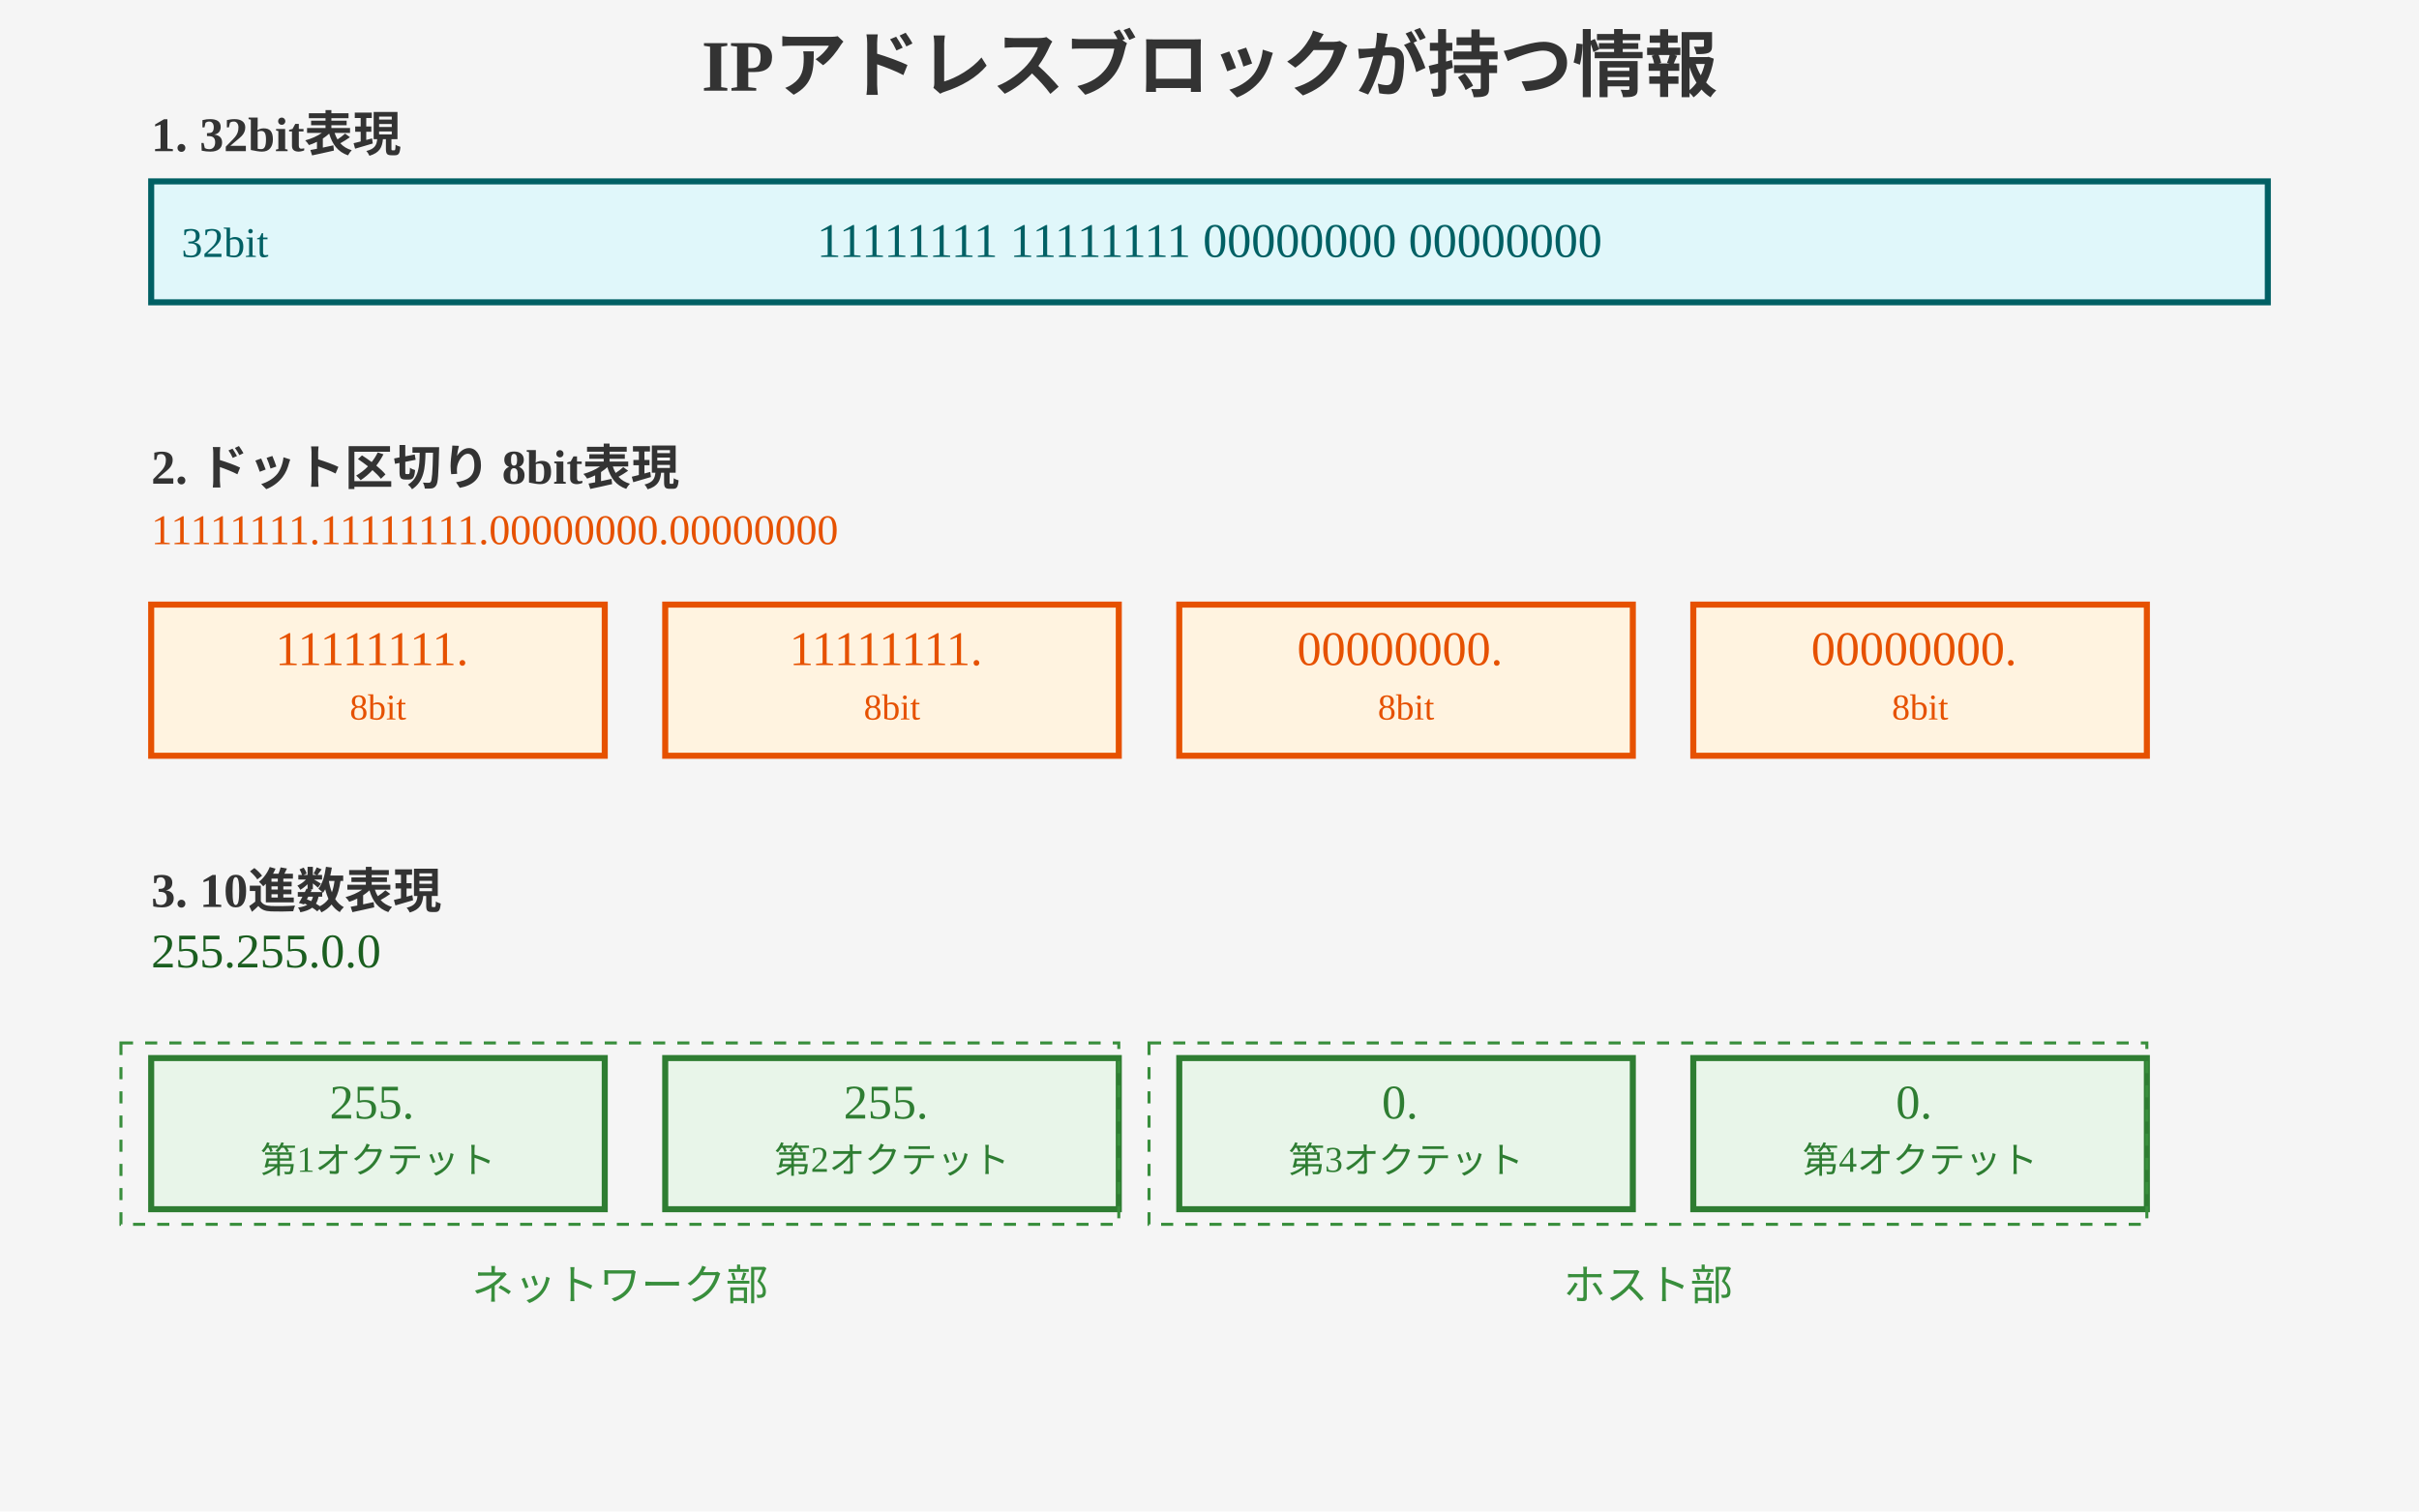
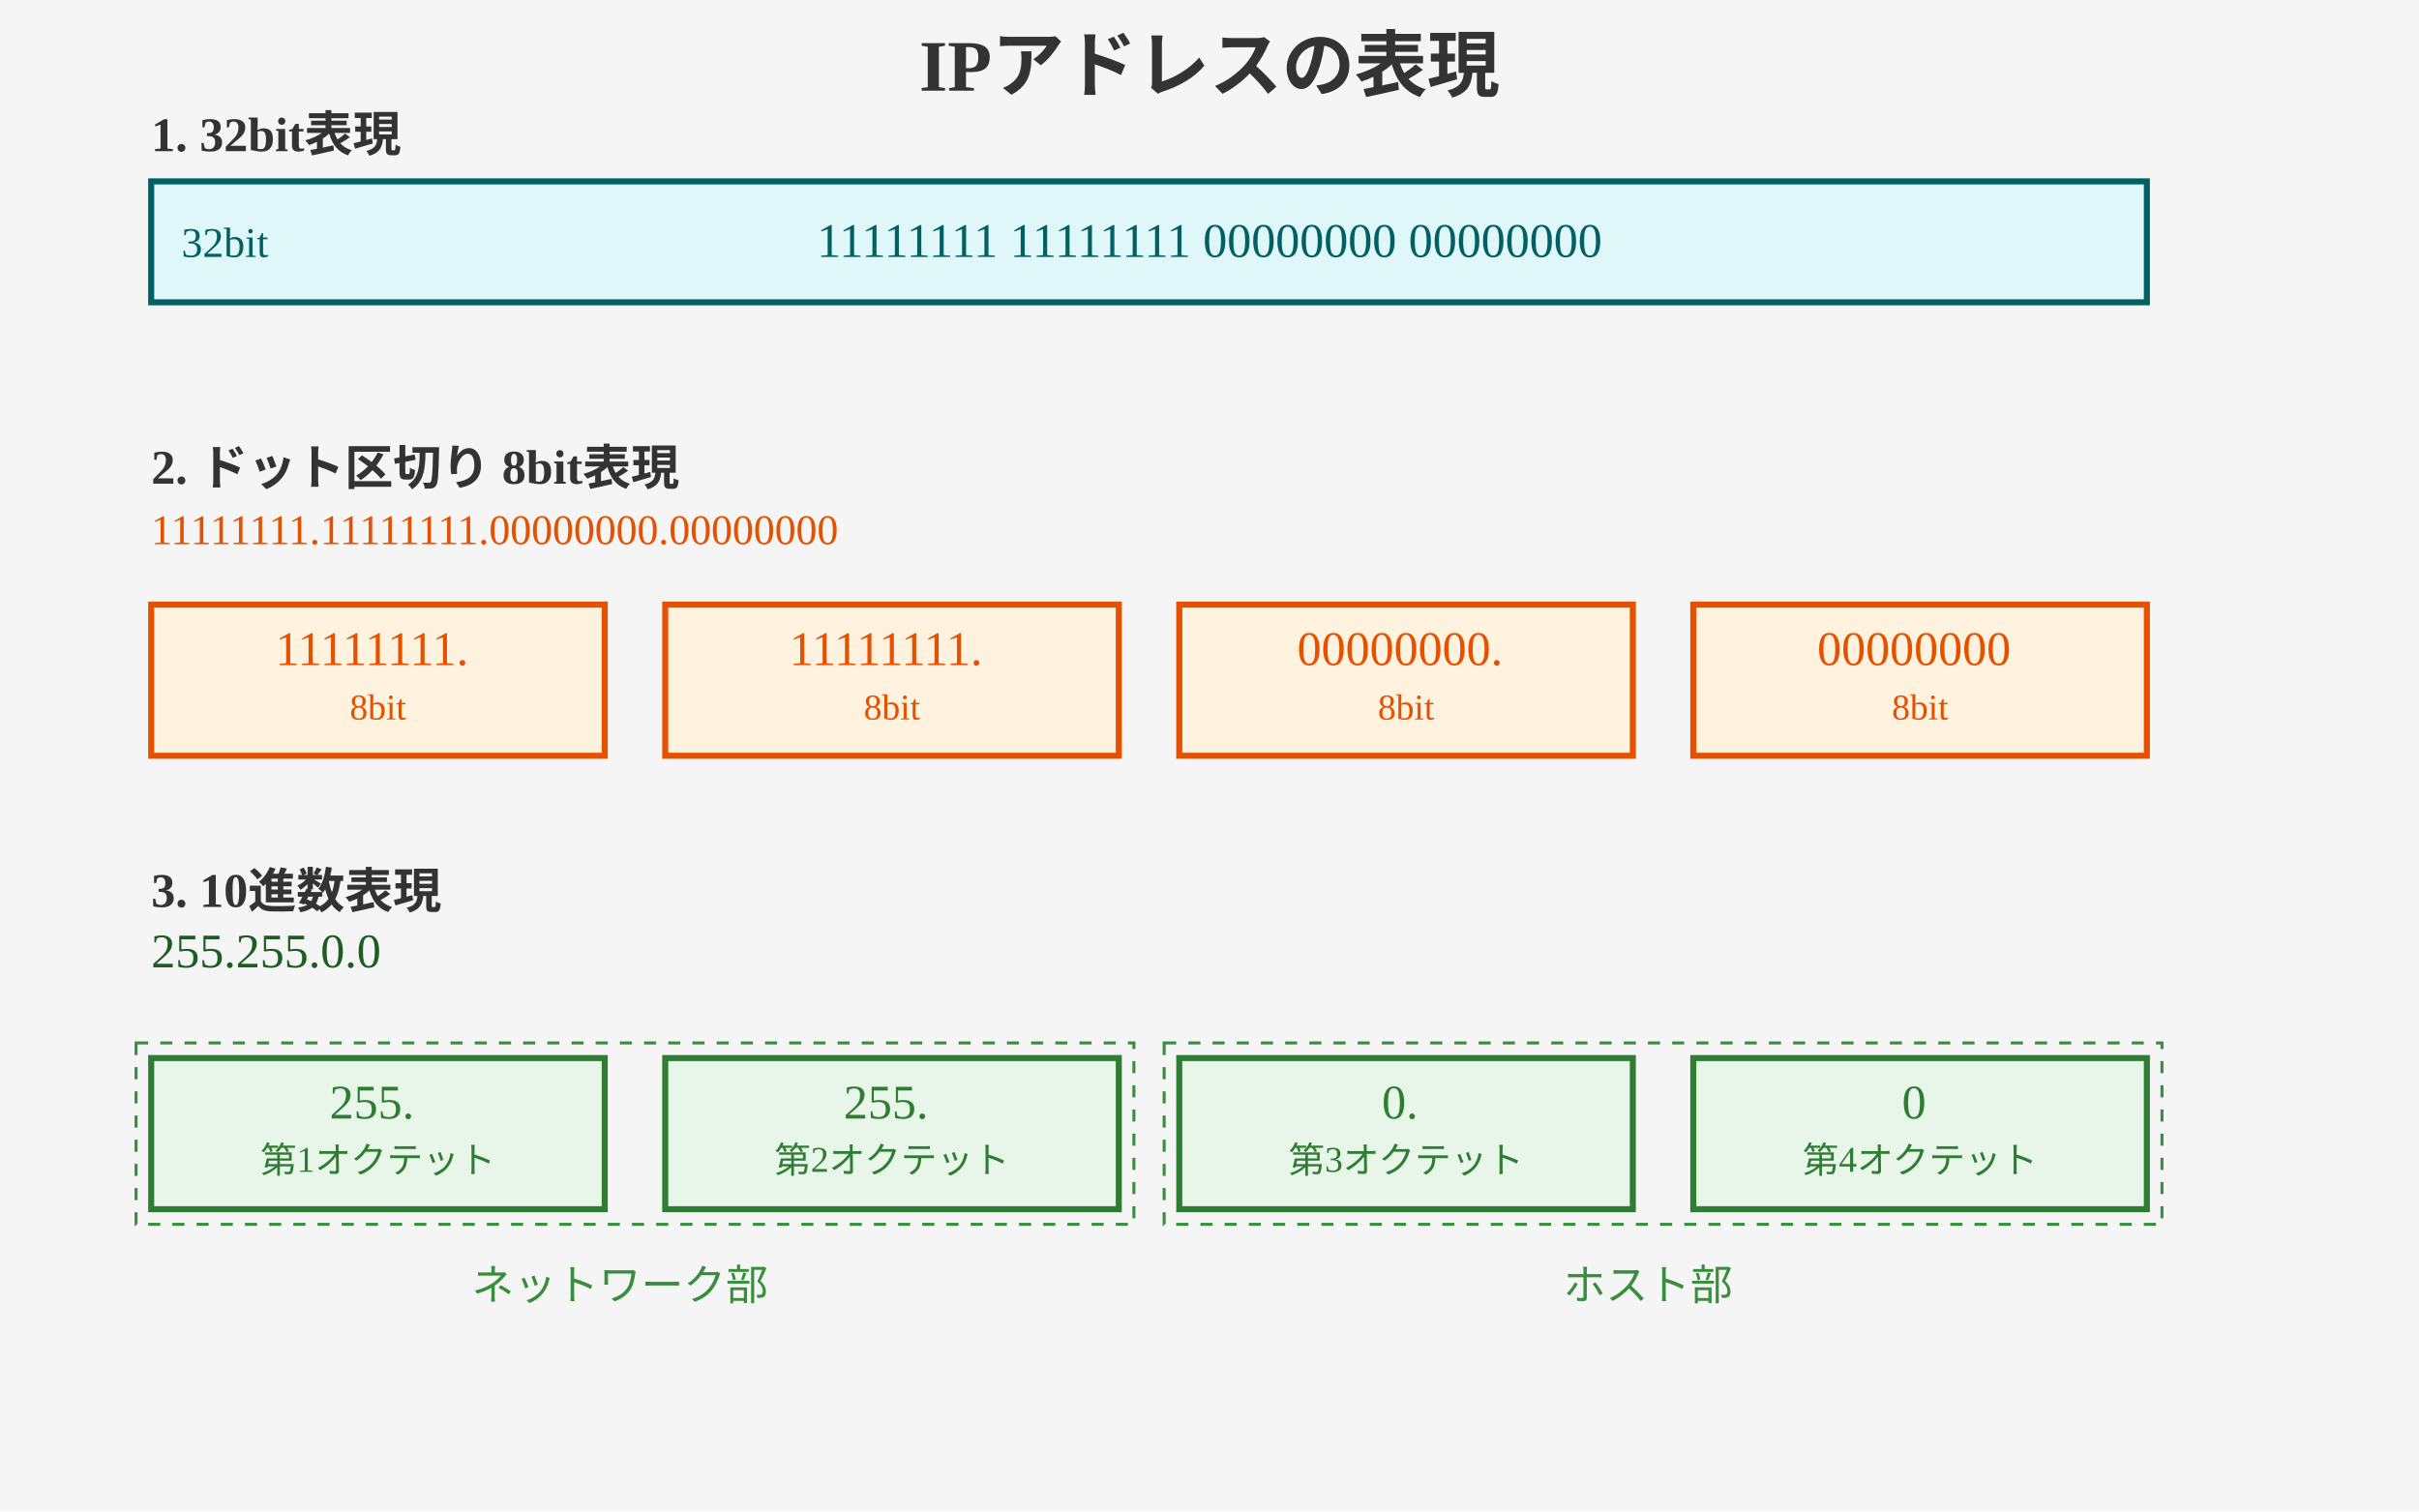
<svg xmlns="http://www.w3.org/2000/svg" width="800" height="500" viewBox="0 0 800 500">
  <rect width="800" height="500" fill="#f5f5f5" />
  <text x="400" y="30" text-anchor="middle" font-size="24" font-weight="bold" fill="#333">
-     IPアドレスブロックが持つ情報
+     IPアドレスの表現
  </text>
  <text x="50" y="50" font-size="16" font-weight="bold" fill="#333">
    1. 32bit表現
  </text>
-   <rect x="50" y="60" width="700" height="40" fill="#e0f7fa" stroke="#006064" stroke-width="2" />
+   <rect x="50" y="60" width="660" height="40" fill="#e0f7fa" stroke="#006064" stroke-width="2" />
  <text x="60" y="85" font-size="14" fill="#006064" text-anchor="start">
    32bit
  </text>
  <text x="400" y="85" text-anchor="middle" font-size="16" fill="#006064">
    11111111 11111111 00000000 00000000  
  </text>
  <text x="50" y="160" font-size="16" font-weight="bold" fill="#333">
    2. ドット区切り 8bit表現
  </text>
  <text x="50" y="180" font-size="14" fill="#e65100">
    11111111.11111111.00000000.00000000  
  </text>
  <rect x="50" y="200" width="150" height="50" fill="#fff3e0" stroke="#e65100" stroke-width="2" />
  <text x="125" y="220" text-anchor="middle" font-size="16" fill="#e65100">
    11111111.
    <tspan x="125" dy="18" font-size="12">8bit</tspan>
  </text>
  <rect x="220" y="200" width="150" height="50" fill="#fff3e0" stroke="#e65100" stroke-width="2" />
  <text x="295" y="220" text-anchor="middle" font-size="16" fill="#e65100">
    11111111.
    <tspan x="295" dy="18" font-size="12">8bit</tspan>
  </text>
  <rect x="390" y="200" width="150" height="50" fill="#fff3e0" stroke="#e65100" stroke-width="2" />
  <text x="465" y="220" text-anchor="middle" font-size="16" fill="#e65100">
    00000000.
    <tspan x="465" dy="18" font-size="12">8bit</tspan>
  </text>
  <rect x="560" y="200" width="150" height="50" fill="#fff3e0" stroke="#e65100" stroke-width="2" />
  <text x="635" y="220" text-anchor="middle" font-size="16" fill="#e65100">
-     00000000.
+     00000000
    <tspan x="635" dy="18" font-size="12">8bit</tspan>
  </text>
  <text x="50" y="300" font-size="16" font-weight="bold" fill="#333">
    3. 10進数表現
  </text>
  <text x="50" y="320" font-size="16" fill="#1b5e20">
    255.255.0.0
  </text>
  <rect x="50" y="350" width="150" height="50" fill="#e8f5e9" stroke="#2e7d32" stroke-width="2" />
  <text x="125" y="370" text-anchor="middle" font-size="16" fill="#2e7d32">
    255.
    <tspan x="125" dy="18" font-size="12">第1オクテット</tspan>
  </text>
  <rect x="220" y="350" width="150" height="50" fill="#e8f5e9" stroke="#2e7d32" stroke-width="2" />
  <text x="295" y="370" text-anchor="middle" font-size="16" fill="#2e7d32">
    255.
    <tspan x="295" dy="18" font-size="12">第2オクテット</tspan>
  </text>
  <rect x="390" y="350" width="150" height="50" fill="#e8f5e9" stroke="#2e7d32" stroke-width="2" />
  <text x="465" y="370" text-anchor="middle" font-size="16" fill="#2e7d32">
    0.
    <tspan x="465" dy="18" font-size="12">第3オクテット</tspan>
  </text>
  <rect x="560" y="350" width="150" height="50" fill="#e8f5e9" stroke="#2e7d32" stroke-width="2" />
  <text x="635" y="370" text-anchor="middle" font-size="16" fill="#2e7d32">
-     0.
+     0
    <tspan x="635" dy="18" font-size="12">第4オクテット</tspan>
  </text>
-   <rect x="40" y="345" width="330" height="60" fill="none" stroke="#388e3c" stroke-dasharray="4" />
-   <rect x="380" y="345" width="330" height="60" fill="none" stroke="#388e3c" stroke-dasharray="4" />
+   <rect x="45" y="345" width="330" height="60" fill="none" stroke="#388e3c" stroke-dasharray="4" />
+   <rect x="385" y="345" width="330" height="60" fill="none" stroke="#388e3c" stroke-dasharray="4" />
  <text x="205" y="430" text-anchor="middle" font-size="14" fill="#388e3c">
    ネットワーク部
  </text>
  <text x="545" y="430" text-anchor="middle" font-size="14" fill="#388e3c">
    ホスト部
  </text>
</svg>
